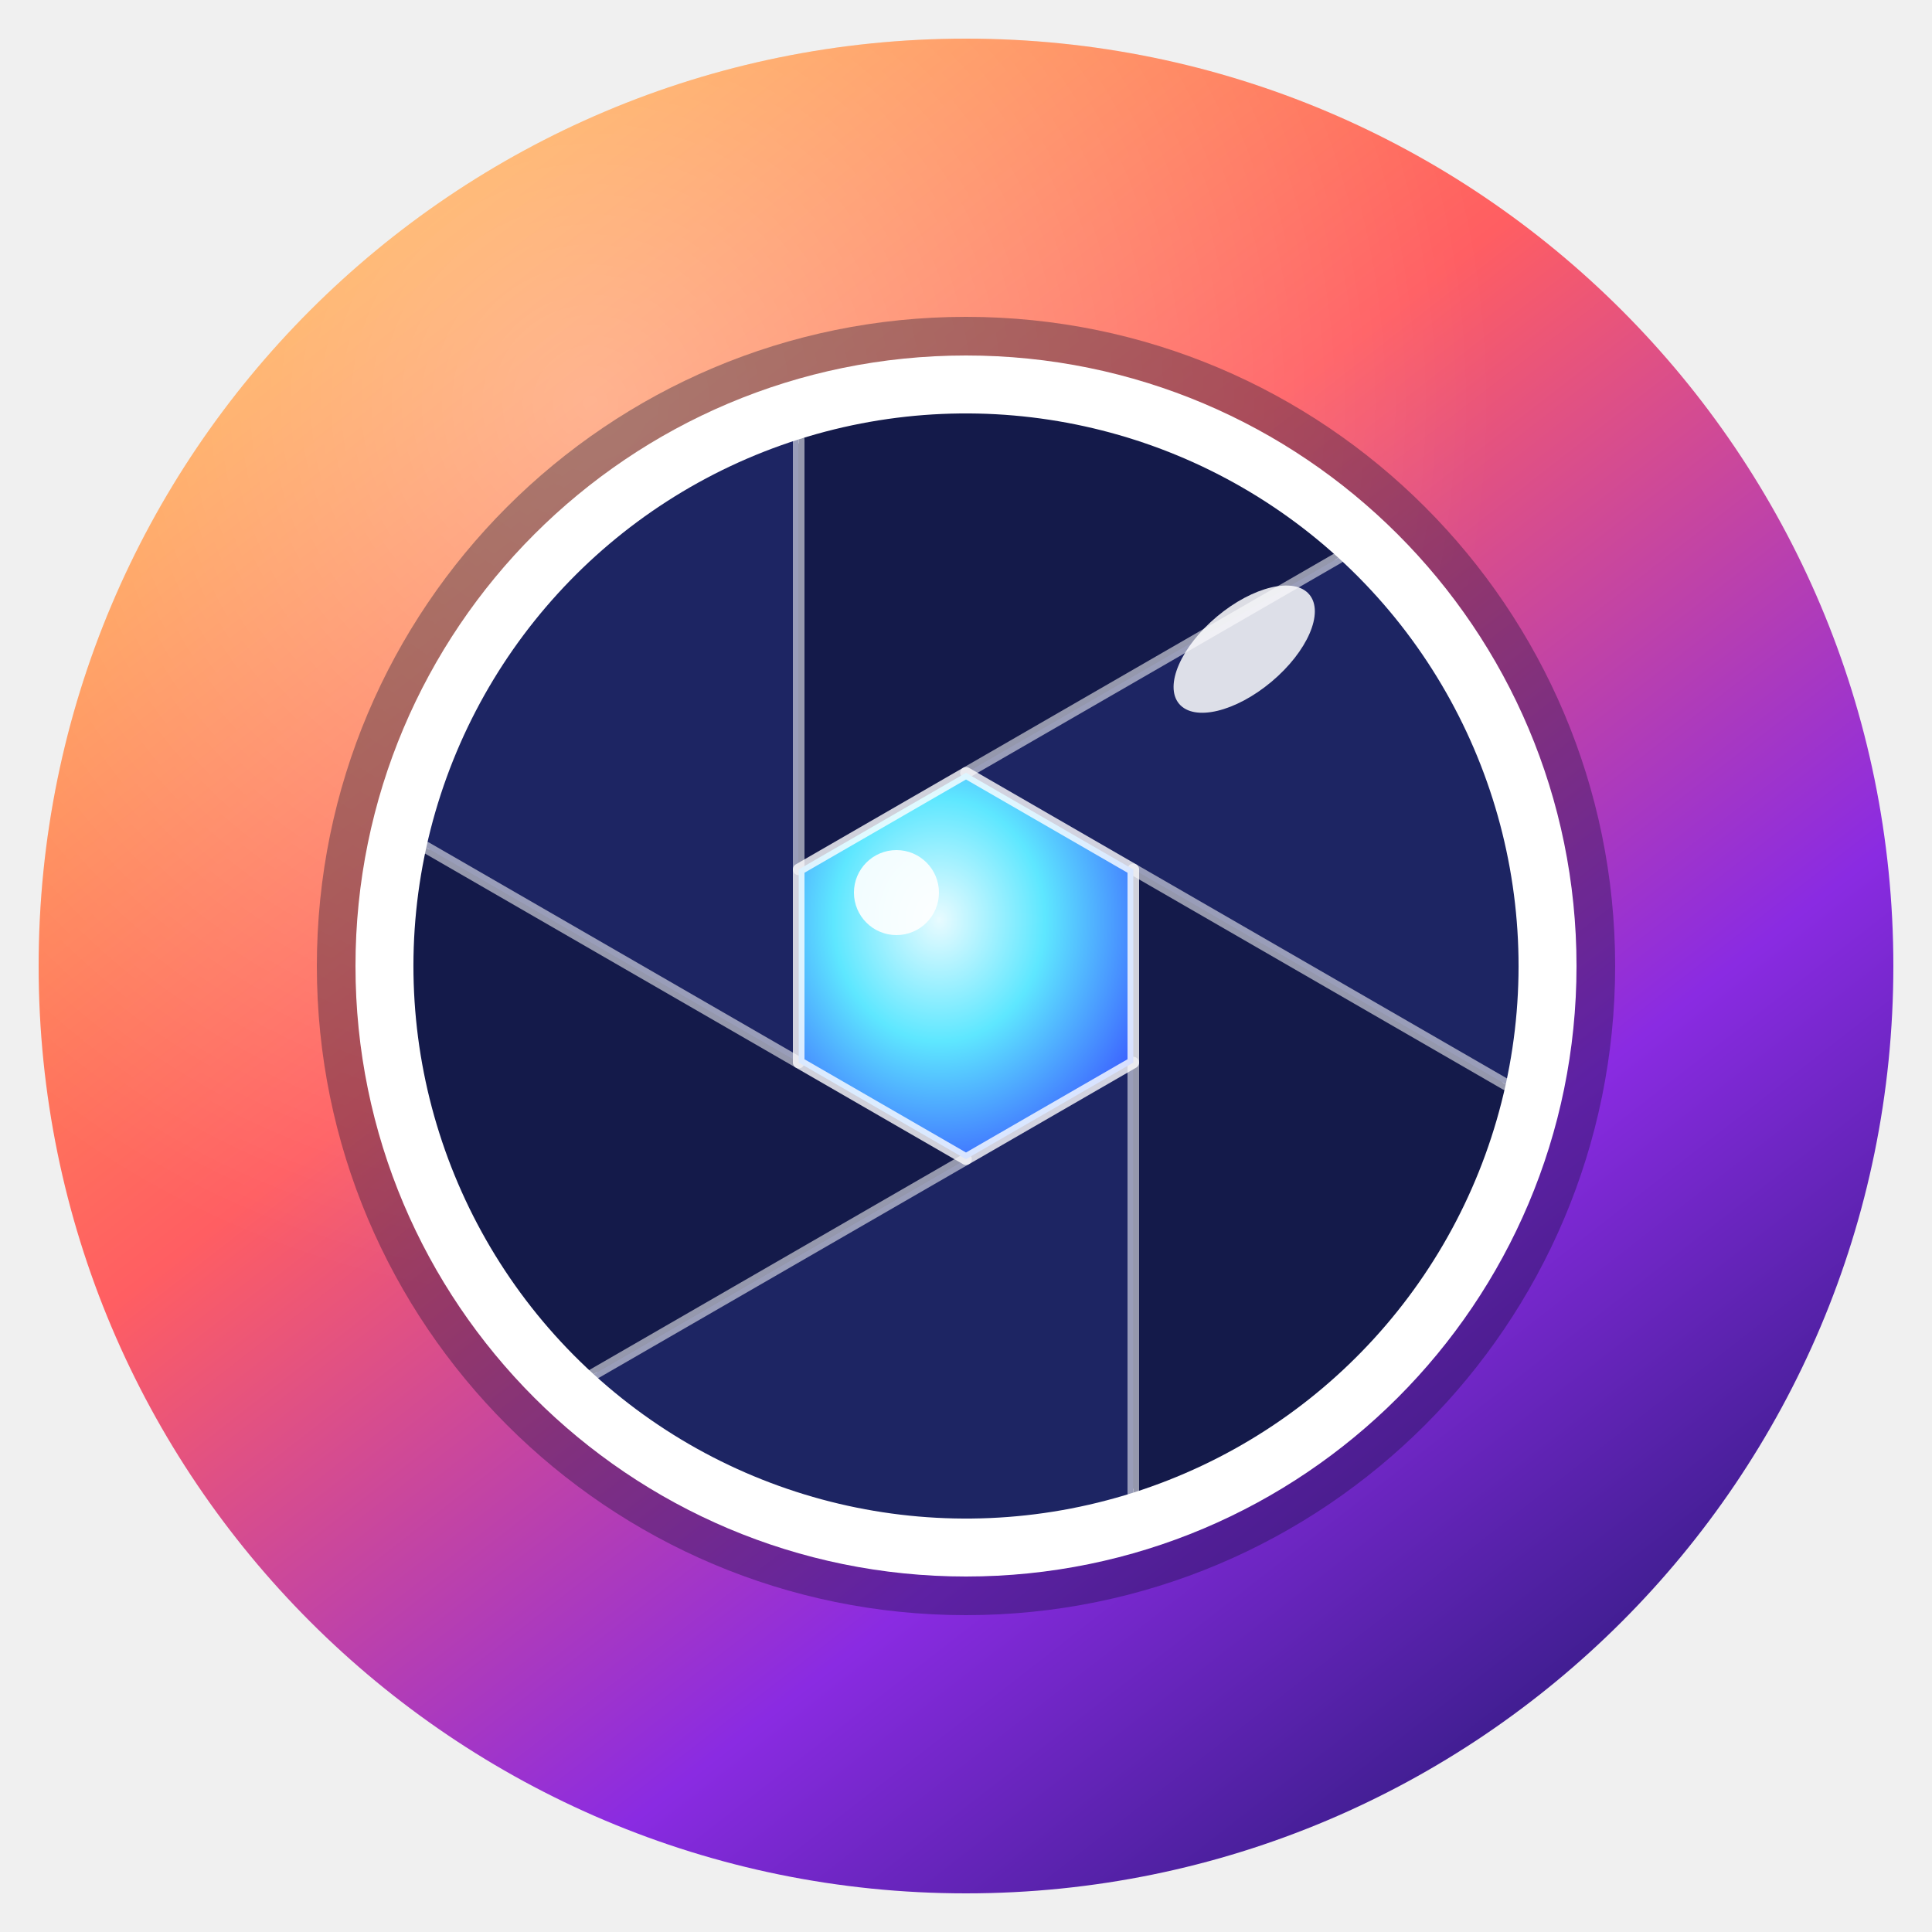
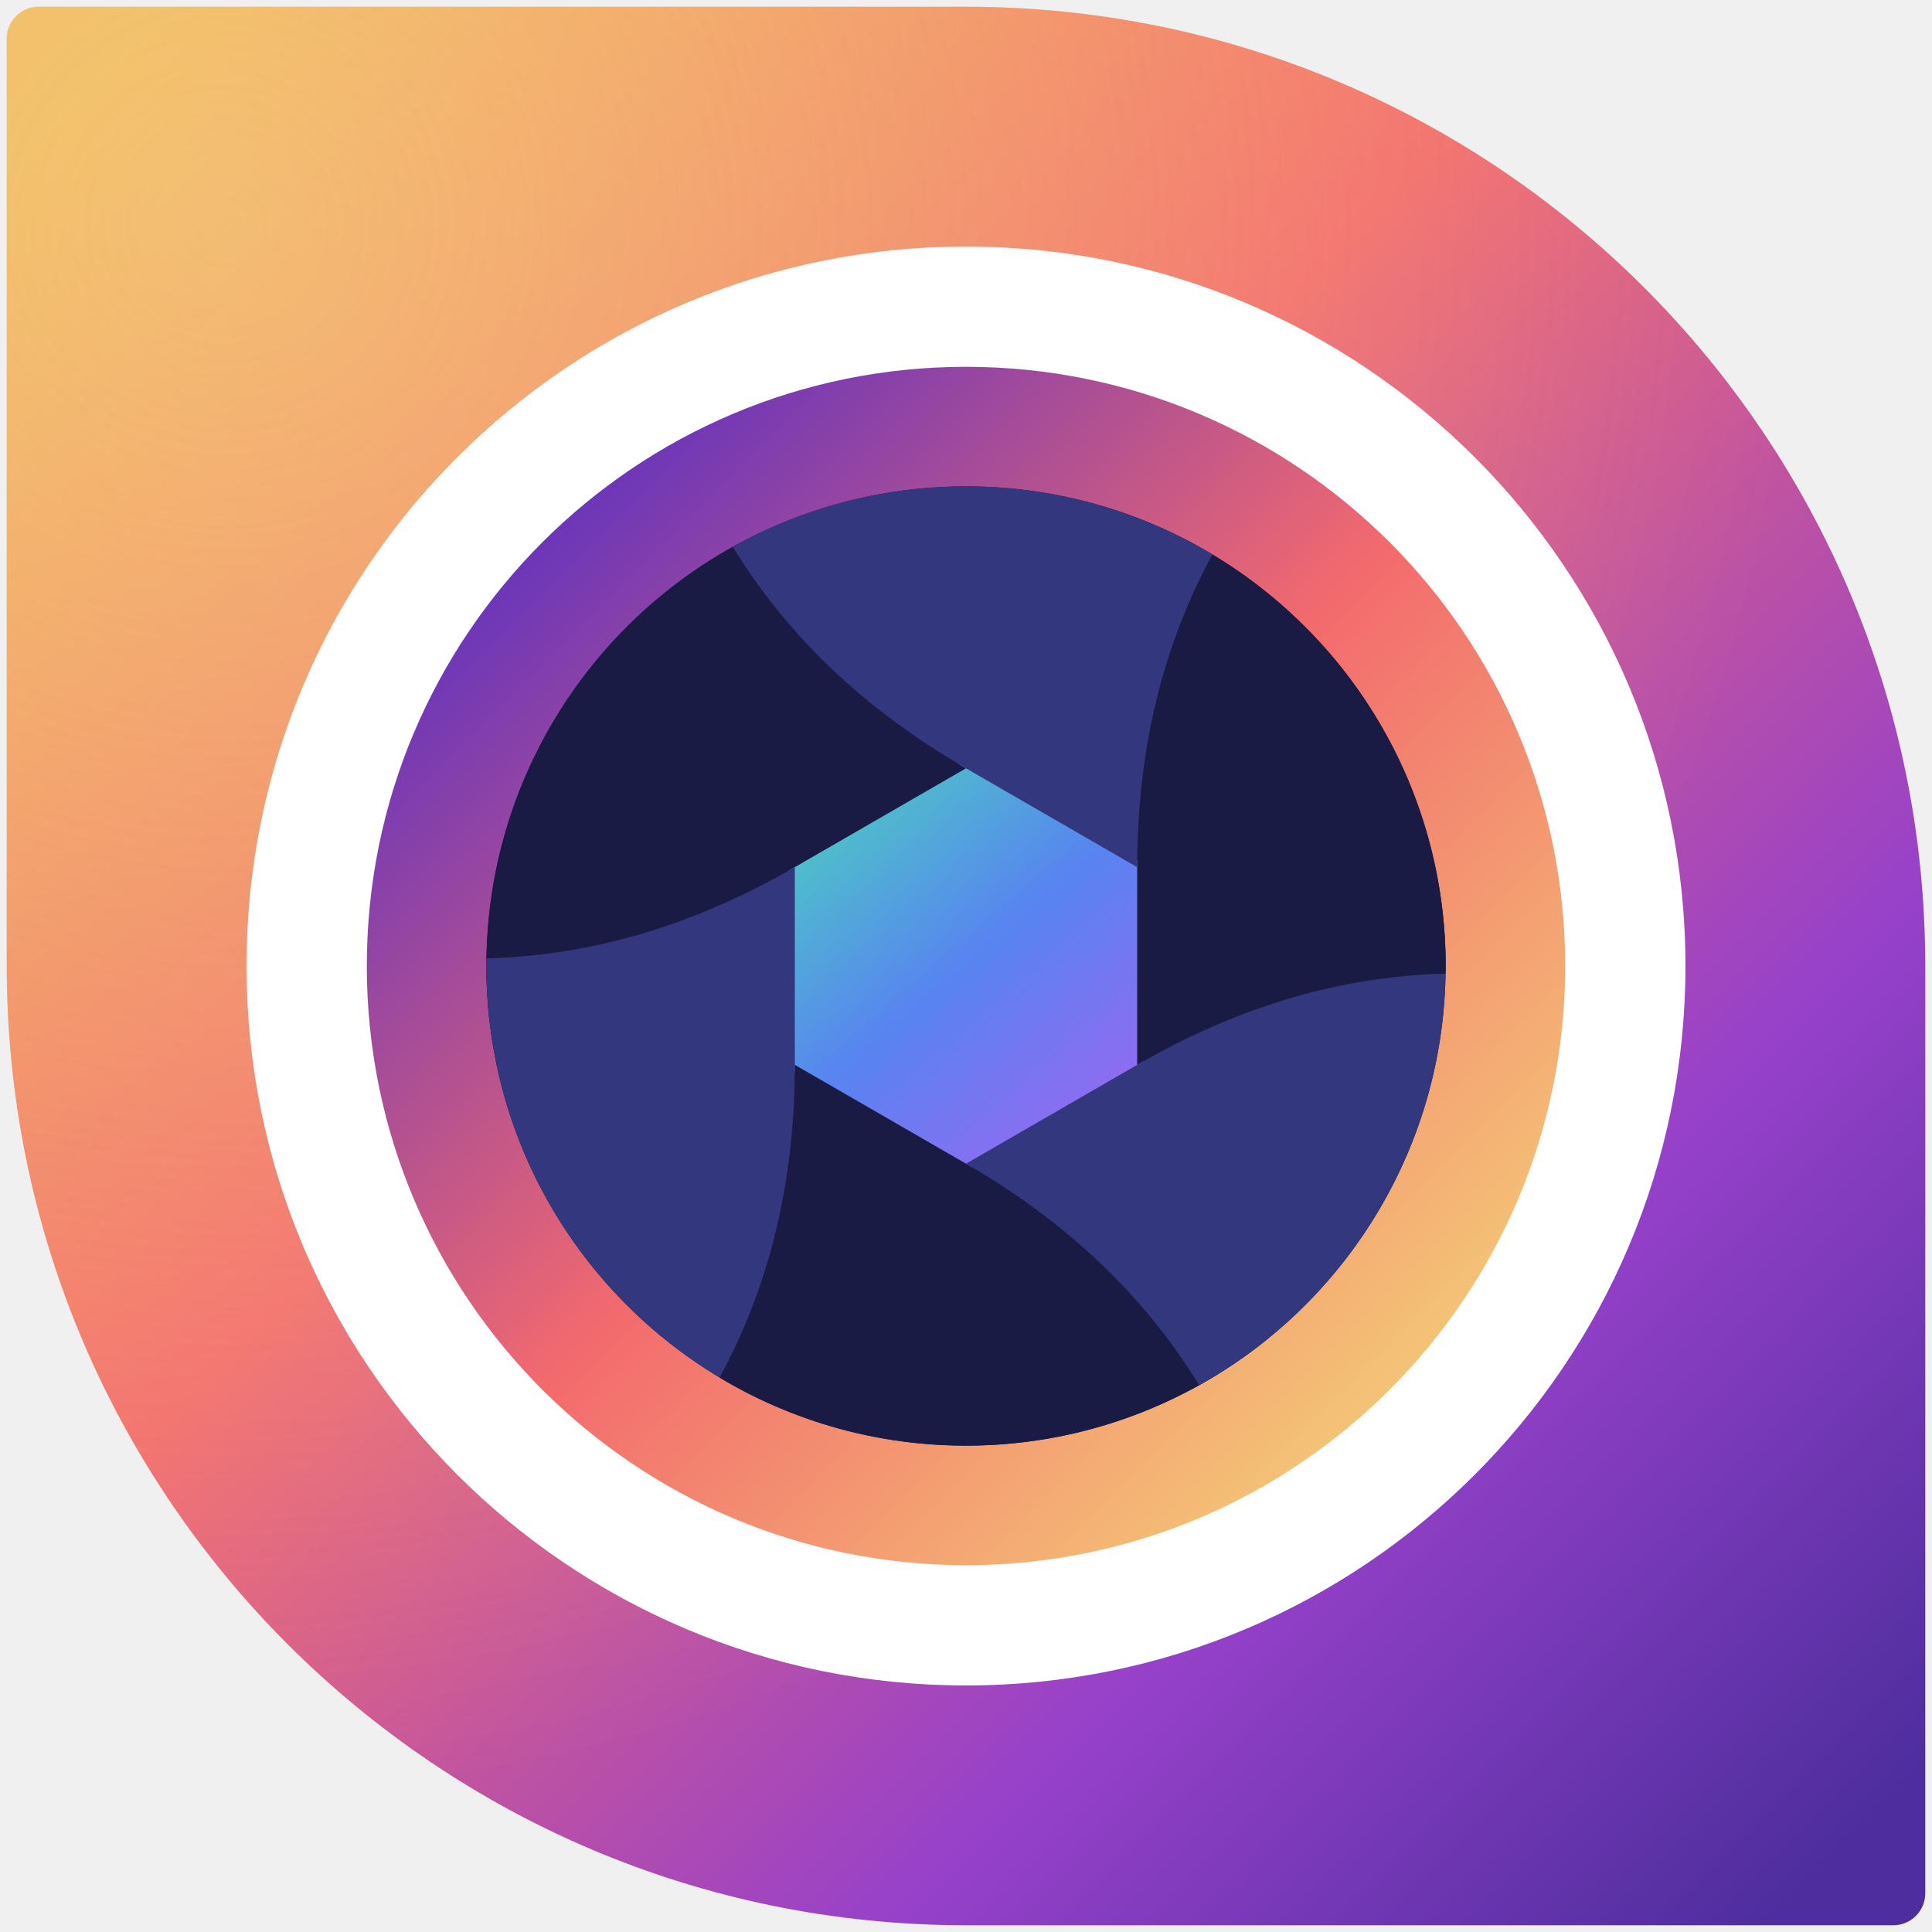
- <svg xmlns="http://www.w3.org/2000/svg" width="500" height="500" viewBox="0 0 500 500">
+ <svg xmlns="http://www.w3.org/2000/svg" width="86" height="86" viewBox="0 0 86 86">
  <defs>
-     <linearGradient id="sky" x1="0.15" y1="0.05" x2="0.85" y2="0.95">
-       <stop offset="0" stop-color="#ffb347" />
-       <stop offset="0.38" stop-color="#ff5e62" />
-       <stop offset="0.72" stop-color="#8a2be2" />
-       <stop offset="1" stop-color="#2b1a7a" />
+     <linearGradient id="sky" gradientUnits="userSpaceOnUse" x1="82" y1="4" x2="4" y2="82">
+       <stop offset="0" stop-color="#f1b155" />
+       <stop offset="0.4" stop-color="#f36a6d" />
+       <stop offset="0.75" stop-color="#9741ca" />
+       <stop offset="1" stop-color="#4e2e9e" />
    </linearGradient>
-     <radialGradient id="glass" cx="0.42" cy="0.38" r="0.7">
-       <stop offset="0" stop-color="#e8fbff" />
-       <stop offset="0.45" stop-color="#5ee7ff" />
-       <stop offset="1" stop-color="#3a5bff" />
+     <radialGradient id="light" gradientUnits="userSpaceOnUse" cx="76" cy="10" r="70">
+       <stop offset="0" stop-color="#f6dc93" stop-opacity="0.45" />
+       <stop offset="1" stop-color="#f6dc93" stop-opacity="0" />
    </radialGradient>
-     <radialGradient id="shine" cx="0.3" cy="0.2" r="0.8">
-       <stop offset="0" stop-color="#ffffff" stop-opacity="0.35" />
-       <stop offset="0.6" stop-color="#ffffff" stop-opacity="0" />
-     </radialGradient>
+     <linearGradient id="sensor" gradientUnits="userSpaceOnUse" x1="50.6" y1="34.2" x2="35.4" y2="51.8">
+       <stop offset="0" stop-color="#4bd4bd" />
+       <stop offset="0.5" stop-color="#5883f1" />
+       <stop offset="1" stop-color="#a264f2" />
+     </linearGradient>
+     <clipPath id="lens">
+       <circle cx="43" cy="43" r="21.35" />
+     </clipPath>
  </defs>
-   <circle cx="250" cy="250" r="240" fill="url(#sky)" />
-   <circle cx="250" cy="250" r="240" fill="url(#shine)" />
-   <circle cx="250" cy="250" r="168" fill="#0d1033" fill-opacity="0.35" />
-   <circle cx="250" cy="250" r="150" fill="#0b0f2e" />
-   <circle cx="250" cy="250" r="150" fill="none" stroke="#ffffff" stroke-width="16" />
-   <path d="M293.30,225.00 L389.68,280.64 A143.0,143.0 0 0 1 293.30,386.29 L293.30,275.00 Z" fill="#141a4a" />
-   <path d="M293.30,275.00 L293.30,386.29 A143.0,143.0 0 0 1 153.62,355.64 L250.00,300.00 Z" fill="#1d2563" />
-   <path d="M250.00,300.00 L153.62,355.64 A143.0,143.0 0 0 1 110.32,219.36 L206.70,275.00 Z" fill="#141a4a" />
-   <path d="M206.70,275.00 L110.32,219.36 A143.0,143.0 0 0 1 206.70,113.71 L206.70,225.00 Z" fill="#1d2563" />
-   <path d="M206.70,225.00 L206.70,113.71 A143.0,143.0 0 0 1 346.38,144.36 L250.00,200.00 Z" fill="#141a4a" />
-   <path d="M250.00,200.00 L346.38,144.36 A143.0,143.0 0 0 1 389.68,280.64 L293.30,225.00 Z" fill="#1d2563" />
-   <g stroke="#ffffff" stroke-opacity="0.55" stroke-width="3" stroke-linecap="round">
-     <line x1="293.30" y1="225.00" x2="389.68" y2="280.64" />
-     <line x1="293.30" y1="275.00" x2="293.30" y2="386.29" />
-     <line x1="250.00" y1="300.00" x2="153.62" y2="355.64" />
-     <line x1="206.70" y1="275.00" x2="110.32" y2="219.36" />
-     <line x1="206.70" y1="225.00" x2="206.70" y2="113.71" />
-     <line x1="250.00" y1="200.00" x2="346.38" y2="144.36" />
+   <g transform="matrix(-1 0 0 1 86 0)">
+     <path fill="url(#sky)" d="M84.277,0.3H43C19.417,0.3,0.3,19.418,0.3,43v41.277c0,0.786,0.637,1.423,1.423,1.423H43c23.583,0,42.7-19.118,42.7-42.7V1.723C85.7,0.937,85.063,0.3,84.277,0.3z" />
+     <path fill="url(#light)" d="M84.277,0.3H43C19.417,0.3,0.3,19.418,0.3,43v41.277c0,0.786,0.637,1.423,1.423,1.423H43c23.583,0,42.7-19.118,42.7-42.7V1.723C85.7,0.937,85.063,0.3,84.277,0.3z" />
+     <linearGradient id="refl" gradientUnits="userSpaceOnUse" x1="61.86" y1="24.14" x2="24.14" y2="61.86">
+       <stop offset="0" stop-color="#6c36b9" />
+       <stop offset="0.5" stop-color="#f36a6d" />
+       <stop offset="1" stop-color="#f4c376" />
+     </linearGradient>
+     <circle cx="43" cy="43" r="32.025" fill="#ffffff" />
+     <circle cx="43" cy="43" r="26.672" fill="url(#refl)" />
+     <circle cx="43" cy="43" r="21.35" fill="#181a46" />
+     <polygon points="43.00,33.85 50.93,38.42 50.93,47.58 43.00,52.15 35.07,47.58 35.07,38.42" fill="url(#sensor)" />
+     <path d="M43.00,34.20 L64.08,46.37 A21.35,21.35 0 0 0 53.38,24.34 Q49.73,30.31 43.00,34.20 Z" fill="#191b44" />
+     <path d="M50.62,38.60 L50.62,62.94 A21.35,21.35 0 0 0 64.35,42.66 Q57.35,42.49 50.62,38.60 Z" fill="#33387e" />
+     <path d="M50.62,47.40 L29.54,59.57 A21.35,21.35 0 0 0 53.97,61.32 Q50.62,55.17 50.62,47.40 Z" fill="#191b44" />
+     <path d="M43.00,51.80 L21.92,39.63 A21.35,21.35 0 0 0 32.62,61.66 Q36.27,55.69 43.00,51.80 Z" fill="#33387e" />
+     <path d="M35.38,47.40 L35.38,23.06 A21.35,21.35 0 0 0 21.65,43.34 Q28.65,43.51 35.38,47.40 Z" fill="#191b44" />
+     <mask id="m5" maskUnits="userSpaceOnUse" x="0" y="0" width="86" height="86">
+       <rect width="86" height="86" fill="#fff" />
+       <path d="M43.00,34.20 L64.08,46.37 A21.35,21.35 0 0 0 53.38,24.34 Q49.73,30.31 43.00,34.20 Z" fill="#000" />
+     </mask>
+     <path d="M35.38,38.60 L56.46,26.43 A21.35,21.35 0 0 0 32.03,24.68 Q35.38,30.83 35.38,38.60 Z" fill="#33387e" mask="url(#m5)" />
  </g>
-   <polygon points="250.00,200.00 293.30,225.00 293.30,275.00 250.00,300.00 206.70,275.00 206.70,225.00" fill="url(#glass)" />
-   <polygon points="250.00,200.00 293.30,225.00 293.30,275.00 250.00,300.00 206.70,275.00 206.70,225.00" fill="none" stroke="#ffffff" stroke-opacity="0.8" stroke-width="3" stroke-linejoin="round" />
-   <circle cx="232" cy="231" r="11" fill="#ffffff" fill-opacity="0.9" />
-   <ellipse cx="322" cy="168" rx="22" ry="11" transform="rotate(-40 322 168)" fill="#ffffff" fill-opacity="0.85" />
</svg>
